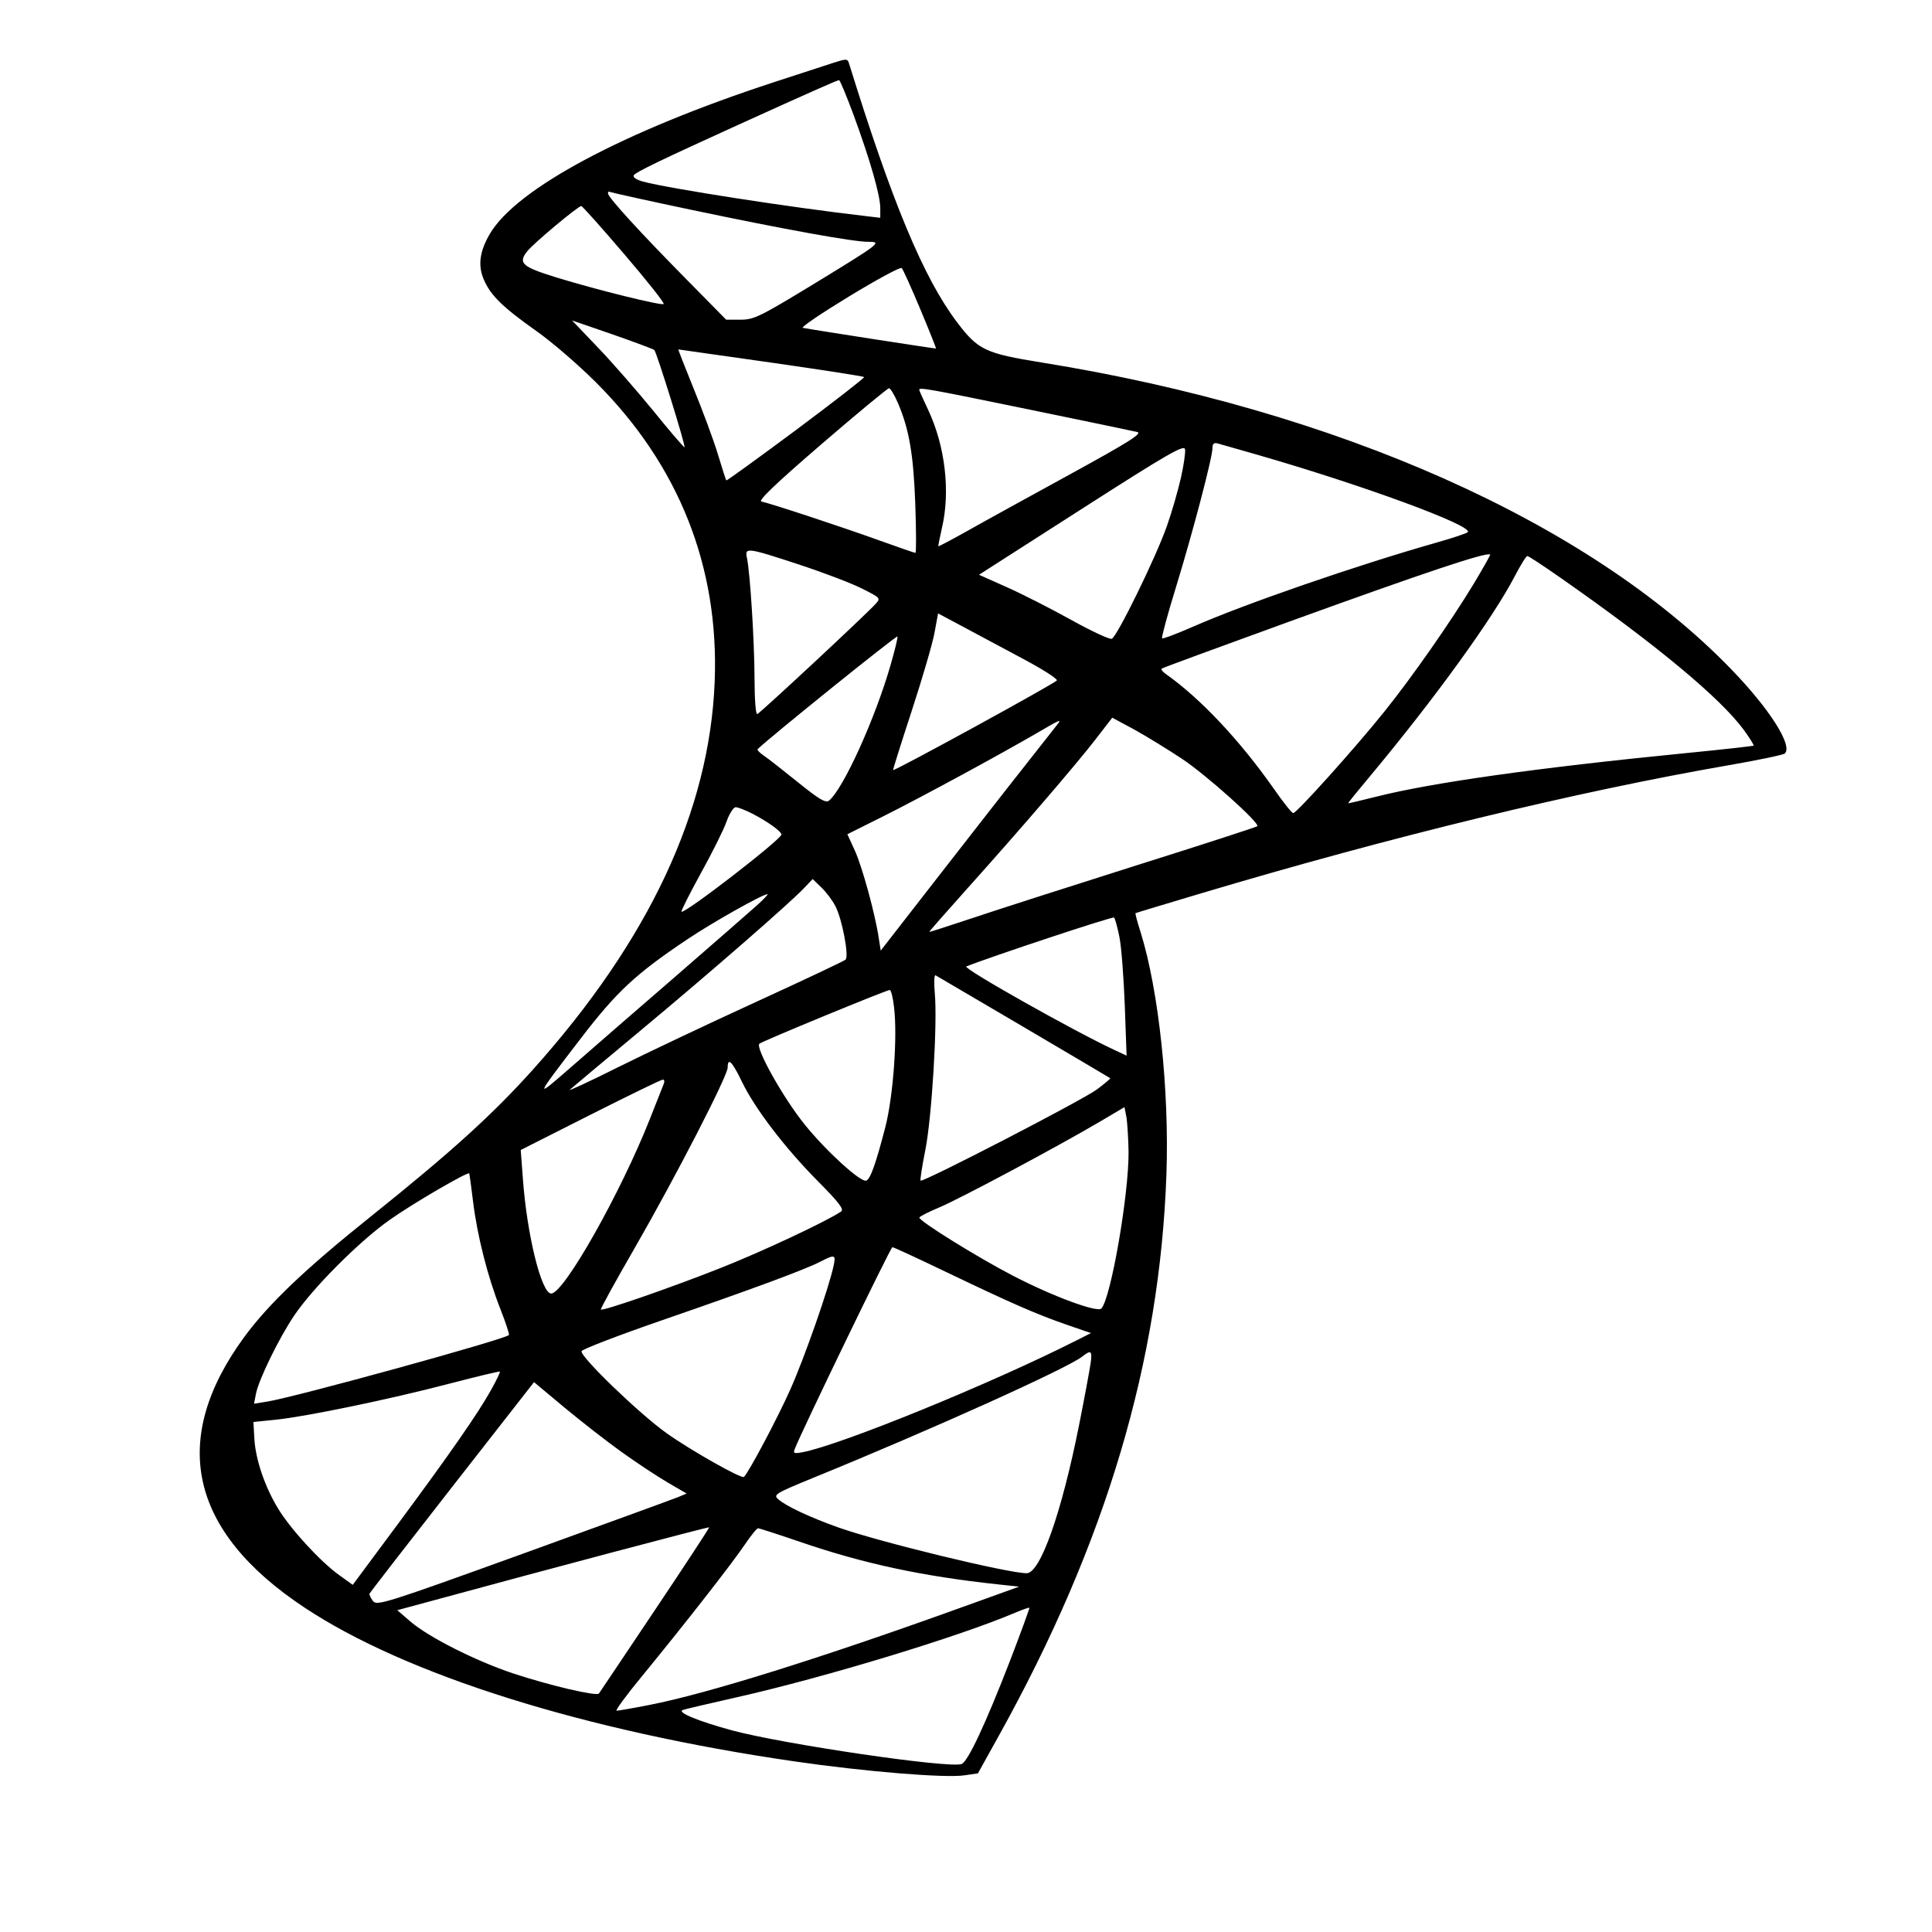
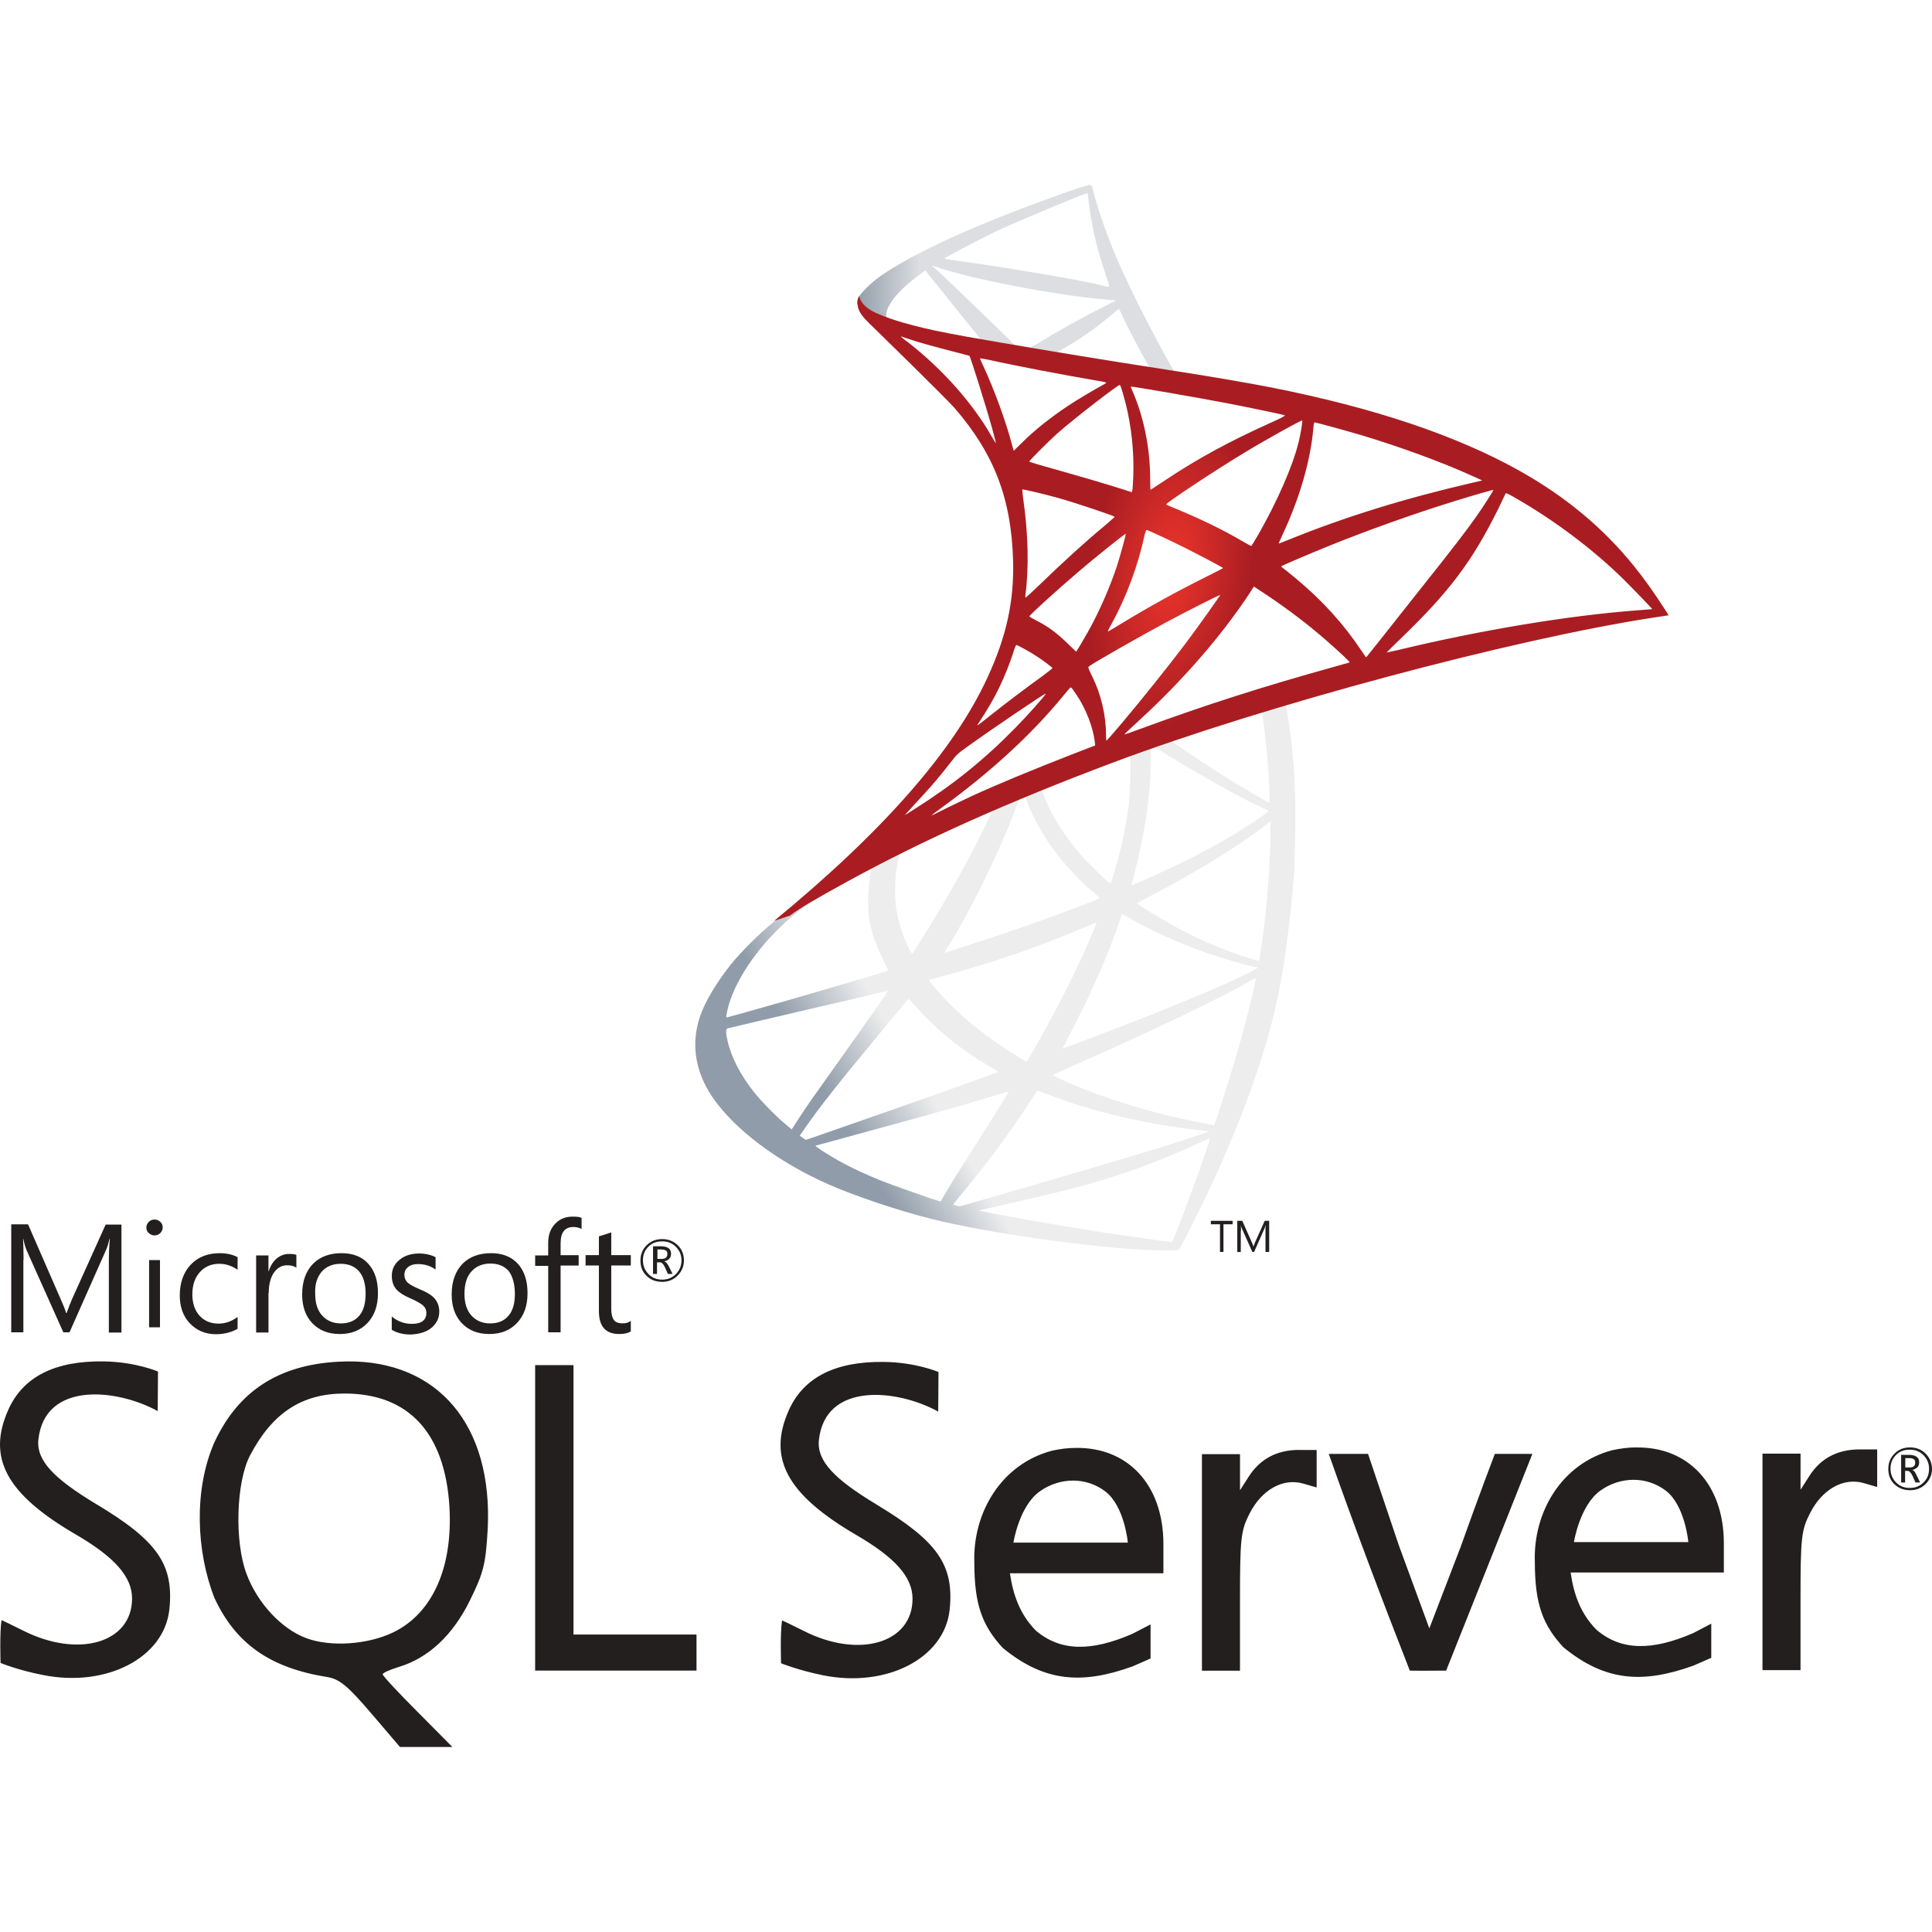
- <svg viewBox="0 0 128 128">
-   <path d="M55.25 4.15c-.33.11-2.1.68-3.96 1.29-10 3.27-17.08 7.06-18.84 10.06-.67 1.15-.8 2.08-.4 3.01.44 1.05 1.25 1.84 3.47 3.41 1.04.73 2.81 2.26 3.96 3.41 5.5 5.49 8.17 12.22 7.87 19.83-.34 8.56-4.35 17.12-12.03 25.69-2.68 2.99-5.43 5.48-10.71 9.71-4.4 3.52-6.79 5.8-8.42 8.01-4.99 6.8-3.66 12.86 3.96 17.92 6.72 4.47 18.56 8.19 32.51 10.21 4.68.68 9.97 1.11 11.24.92l.89-.13 1.4-2.52c7.08-12.75 10.66-24.77 11.09-37.21.19-5.55-.51-12.12-1.7-15.96-.22-.69-.38-1.28-.35-1.3.02-.02 2-.61 4.4-1.33 12.61-3.76 24.81-6.72 34.89-8.47 1.96-.34 3.64-.69 3.73-.78.54-.53-1.03-2.98-3.58-5.61-9.43-9.73-26.09-17.14-45.64-20.29-3.77-.61-4.23-.83-5.63-2.68-2.22-2.94-4.31-7.97-7.16-17.17-.09-.28-.18-.28-.99-.02zm1.3 3.46c1.1 2.99 1.77 5.34 1.77 6.17v.65l-.93-.11c-5.04-.58-13.08-1.83-14.79-2.29-.44-.12-.69-.29-.61-.42.13-.21 1.84-1.03 6.92-3.34 4.74-2.15 6.54-2.95 6.68-2.96.06 0 .49 1.03.96 2.3zm-10.66 6.31c6.15 1.29 10.63 2.1 11.62 2.1.96 0 .85.08-3.67 2.84-3.49 2.12-3.89 2.32-4.77 2.32h-.96l-2.58-2.62c-3.13-3.17-5.25-5.49-5.25-5.75 0-.11.06-.14.15-.09.08.04 2.55.59 5.46 1.2zm-4.54 2.91c1.51 1.76 2.68 3.24 2.62 3.31-.13.13-4.44-.94-7.08-1.75-2.3-.71-2.58-.95-1.97-1.73.4-.52 3.37-3 3.59-3.01.06-.01 1.33 1.41 2.84 3.18zm19.62 3.65c.6 1.43 1.06 2.59 1.04 2.61-.03.02-8.11-1.23-8.82-1.37-.15-.03 1.22-.96 3.06-2.08s3.41-1.97 3.49-1.88c.08.07.63 1.29 1.23 2.72zm-17.62 2.71c.16.16 2.09 6.36 2 6.44-.03.03-.95-1.03-2.04-2.38-1.1-1.35-2.75-3.24-3.7-4.23l-1.71-1.79 2.67.92c1.46.51 2.72.98 2.78 1.04zm7.72.83c3.35.48 6.13.91 6.18.96.04.05-1.98 1.62-4.5 3.5-2.52 1.87-4.6 3.38-4.63 3.35-.03-.03-.28-.81-.56-1.74-.28-.93-1-2.86-1.59-4.31-.59-1.45-1.05-2.63-1.03-2.63.02 0 2.78.4 6.13.87zm8.42 2.68c.74 1.73 1.03 3.39 1.15 6.7.06 1.78.07 3.23.01 3.23-.06 0-1.12-.37-2.35-.81-2.46-.89-7.28-2.48-7.85-2.59-.25-.05.91-1.16 3.96-3.79 2.38-2.05 4.4-3.72 4.49-3.72.1.01.36.45.59.98zm8.64.42c3.71.76 6.95 1.44 7.21 1.5.37.09-.52.65-4.44 2.8-2.7 1.48-5.76 3.16-6.8 3.75-1.05.59-1.91 1.04-1.93 1.02-.02-.02.09-.57.24-1.23.56-2.4.21-5.4-.91-7.79-.33-.69-.6-1.3-.6-1.35 0-.17.67-.05 7.23 1.3zm10.11 4.53c-.19.84-.6 2.27-.93 3.2-.71 2.04-3.3 7.33-3.65 7.47-.14.06-1.36-.51-2.69-1.25-1.33-.74-3.26-1.72-4.27-2.17l-1.84-.82 6.79-4.35c5.63-3.61 6.8-4.29 6.86-3.97.04.2-.08 1.05-.27 1.89zm4.96-1.55c7.04 2.02 14.47 4.75 14.04 5.16-.09.08-1.01.39-2.04.68-5.31 1.51-12.7 4.06-16.16 5.58-1.07.47-2 .82-2.05.77-.05-.05.37-1.61.94-3.45 1.11-3.63 2.4-8.53 2.4-9.16 0-.28.1-.37.35-.3.18.05 1.31.37 2.52.72zm-30.27 7.3c1.61.53 3.48 1.24 4.17 1.59 1.25.63 1.26.64.9 1.03-.64.71-7.63 7.22-7.83 7.29-.1.04-.18-.95-.18-2.38-.01-2.48-.29-6.95-.5-7.95-.16-.73-.03-.72 3.44.42zm44.7 1.29c-1.54 2.54-4.07 6.16-5.9 8.44-1.87 2.34-5.82 6.74-6.05 6.74-.09 0-.66-.71-1.27-1.59-2.25-3.21-4.86-5.99-7.15-7.61-.22-.15-.35-.32-.3-.37.05-.05 3.81-1.43 8.33-3.07 9.16-3.32 13.19-4.67 13.44-4.49.02.03-.47.9-1.1 1.95zm5.73-.43c6.32 4.41 10.62 7.98 12.18 10.11.39.54.68 1 .64 1.03-.04.03-2.07.26-4.53.5-9.81.97-16.8 1.95-20.5 2.89-.99.25-1.82.44-1.83.43-.02-.02.63-.82 1.46-1.81 4.28-5.13 8.14-10.47 9.58-13.24.38-.73.75-1.33.83-1.33.07-.01 1.04.63 2.17 1.42zm-35.43 5.47c1.21.65 2.14 1.25 2.09 1.35-.09.18-10.76 6.02-10.85 5.94-.02-.02.53-1.77 1.23-3.91s1.38-4.46 1.51-5.17l.24-1.3 1.8.96c1 .53 2.77 1.48 3.98 2.13zm-8.93.34c-1.03 3.57-3.12 8.17-4.07 8.97-.22.18-.65-.07-2.06-1.21-.99-.8-2-1.59-2.27-1.77-.26-.18-.45-.37-.41-.42.73-.73 9.23-7.58 9.27-7.47.03.07-.18.93-.46 1.9zm19.32 6.21c1.61 1.07 5.17 4.26 4.98 4.46-.05.05-3.67 1.23-8.03 2.6-4.36 1.38-9.22 2.94-10.8 3.47-1.59.53-2.89.95-2.9.93-.02-.02 1.09-1.28 2.46-2.81 3.57-3.98 7.24-8.25 8.54-9.93l1.12-1.45 1.47.79c.79.44 2.23 1.32 3.16 1.94zm-8.26-2.29c-.1.13-1.06 1.35-2.14 2.72-1.08 1.36-3.66 4.68-5.76 7.37l-3.81 4.9-.13-.83c-.24-1.61-1.1-4.74-1.59-5.81l-.49-1.07 2.42-1.21c2.5-1.25 7.71-4.08 10.15-5.5 1.54-.9 1.64-.94 1.35-.57zm-20.21 5.92c.99.51 1.92 1.17 1.92 1.38 0 .32-6.45 5.3-6.62 5.11-.04-.04.54-1.19 1.29-2.56.76-1.37 1.52-2.9 1.7-3.42.18-.52.46-.94.6-.94.16 0 .66.2 1.11.43zm5.5 6.13c.45.87.91 3.32.67 3.54-.1.09-2.76 1.35-5.93 2.8-3.17 1.45-7.28 3.4-9.17 4.34-1.88.94-3.31 1.6-3.17 1.48.14-.13 2.21-1.86 4.61-3.86 4.64-3.86 9.93-8.47 10.9-9.49l.58-.61.57.55c.32.3.74.86.94 1.25zm-5.21-.05c-.46.41-2.94 2.58-5.5 4.8C42.08 67 39 69.68 37.8 70.73c-2.42 2.11-2.42 2.11.67-1.92 2.39-3.12 3.64-4.28 7.07-6.58 1.67-1.12 4.99-2.99 5.31-2.99.07-.01-.25.34-.71.75zm24.03 2.12c.13.65.28 2.69.35 4.51l.12 3.32-.77-.36c-2.66-1.23-10.13-5.44-9.85-5.55 1.63-.65 9.7-3.33 9.79-3.24.07.07.23.66.36 1.32zm-6.34 5.94c3.11 1.83 5.68 3.35 5.72 3.38.04.03-.37.37-.88.75-.99.73-11.54 6.18-11.68 6.04-.04-.04.1-.95.31-2 .43-2.12.82-8.44.63-10.45-.06-.71-.04-1.21.06-1.15.11.06 2.73 1.6 5.84 3.43zm-8.6-1.34c.24 1.97-.05 5.93-.58 7.99-.63 2.42-.99 3.43-1.26 3.52-.37.13-2.67-1.97-4.08-3.72-1.42-1.76-3.28-5.08-3-5.35.17-.16 8.39-3.55 8.64-3.56.08-.01.21.5.28 1.12zm-10.08 4.95c.87 1.8 2.86 4.4 5.04 6.6 1.4 1.41 1.75 1.87 1.53 2.01-.98.66-5.35 2.71-8.11 3.79-3.35 1.32-7.7 2.82-7.8 2.7-.04-.04.96-1.86 2.22-4.04 2.73-4.74 6.18-11.44 6.18-11.99 0-.7.29-.42.94.93zm-5.16.11c-.05.14-.47 1.18-.92 2.33-1.94 4.92-5.71 11.6-6.55 11.6-.65 0-1.61-3.89-1.88-7.63l-.14-1.88 4.61-2.33c2.54-1.28 4.69-2.33 4.8-2.33.09-.01.13.1.08.24zm30.78 4.55c.02 2.83-1.17 9.68-1.8 10.37-.26.29-3.19-.79-5.82-2.15-2.36-1.22-6.24-3.63-6.24-3.87 0-.07.59-.37 1.33-.68 1.4-.59 7.91-4.07 10.67-5.7l1.59-.94.14.72c.05.39.12 1.42.13 2.25zm-43.43 3.27c.27 2.24.96 4.98 1.82 7.16.35.89.6 1.66.56 1.7-.34.31-14.19 4.12-16.02 4.41l-.87.14.13-.67c.19-.95 1.53-3.69 2.53-5.17 1.24-1.84 4.31-4.92 6.34-6.35 1.51-1.07 5.15-3.19 5.26-3.07.01.01.13.84.25 1.85zm31.42 4.72c4.28 2.05 5.9 2.76 7.95 3.47l1.57.54-.99.5c-5.61 2.84-15.53 6.89-18.1 7.39-.57.11-.65.08-.54-.2.44-1.15 6.36-13.38 6.47-13.38.07-.01 1.72.76 3.64 1.68zm-7.53-.46c-.3 1.44-1.93 6.11-2.88 8.23-.82 1.84-2.72 5.43-3.06 5.77-.15.15-3.53-1.76-5.13-2.9-1.8-1.28-5.74-5.08-5.63-5.43.04-.13 2.44-1.05 5.33-2.05 6.09-2.1 9.5-3.37 10.49-3.88.96-.5 1.04-.47.88.26zm17.03 6.45c-.06.42-.4 2.26-.77 4.12-1.16 5.83-2.57 9.81-3.47 9.81-1.24 0-9.73-2.06-12.47-3.03-1.86-.66-3.47-1.41-4-1.88-.33-.29-.16-.39 2.28-1.39 7.85-3.2 16.9-7.28 17.88-8.06.57-.45.66-.39.55.43zm-39.72 1.78c-.89 1.59-2.72 4.22-6.2 8.92l-2.97 4-.89-.64c-1.25-.89-3.23-3.05-4.06-4.42-.89-1.47-1.5-3.28-1.57-4.66l-.06-1.07 1.47-.15c1.99-.2 7.55-1.35 11.52-2.39 1.8-.47 3.3-.83 3.34-.8.03.04-.23.58-.58 1.21zm8.63 4.11c.99.71 2.35 1.61 3.05 2.02l1.27.74-.57.24c-.32.13-4.93 1.81-10.26 3.74-9.1 3.29-9.7 3.48-9.95 3.14-.15-.2-.25-.41-.23-.48.02-.07 2.48-3.24 5.47-7.07l5.43-6.95 2 1.67c1.12.93 2.8 2.24 3.79 2.95zm2.24 10.45c-1.99 2.97-3.67 5.48-3.73 5.56-.15.2-3.33-.55-5.71-1.34-2.5-.84-5.58-2.4-6.78-3.43l-.87-.75 1.96-.53c8.03-2.19 18.65-5 18.7-4.96.04.01-1.58 2.48-3.57 5.45zm9.56-4.5c4.25 1.46 8.13 2.29 13.16 2.83l1.39.15-3.75 1.35c-9.36 3.38-16.94 5.75-20.76 6.49-1.07.21-2.05.38-2.16.38-.11 0 .66-1.05 1.71-2.32 2.86-3.49 5.96-7.46 6.78-8.68.4-.59.8-1.09.89-1.09.09.01 1.31.4 2.74.89zm13.95 7.88c-1.61 4.16-2.79 6.69-3.21 6.85-.8.31-11.85-1.32-15.22-2.23-2.24-.61-3.67-1.2-3.25-1.35.16-.06 1.76-.43 3.57-.84 5.85-1.32 14.77-4.03 18.46-5.61.48-.2.9-.35.93-.32.02.03-.55 1.6-1.28 3.5z" />
+ <svg xmlns="http://www.w3.org/2000/svg" width="800px" height="800px" viewBox="0 -141.54 1478.201 1478.201">
+   <g transform="matrix(.569 0 0 .569 199.451 -82.735)">
+     <linearGradient id="a" gradientUnits="userSpaceOnUse" x1="-2901.952" y1="923.573" x2="-2061.249" y2="1420.331" gradientTransform="matrix(.1234 0 0 -.1234 1158.33 1550.273)">
+       <stop offset="0" stop-color="#909ca9" />
+       <stop offset="1" stop-color="#ededee" />
+     </linearGradient>
+     <path fill="url(#a)" d="M1410.773 814.195l-286.9 93.683-249.599 110.161-69.829 18.435c-17.784 16.916-36.431 34.049-56.599 51.397-22.119 19.082-42.72 36.433-58.553 49.008-17.564 13.88-43.587 39.902-56.814 56.38-19.735 24.721-35.348 50.96-42.071 71.13-11.928 36.433-6.07 73.297 16.916 107.346 29.492 43.369 88.261 87.606 156.785 117.749 34.916 15.4 93.683 35.132 137.92 46.19 73.512 18.651 215.771 38.819 294.054 41.857 15.828.65 37.082.65 37.947 0 1.737-1.088 13.881-24.289 27.979-53.129 48.142-98.238 82.838-190.402 101.703-269.119 11.276-47.706 20.166-111.246 26.019-186.492 1.521-21.036 2.169-91.514.868-115.37-1.953-39.033-5.423-70.692-10.84-101.703-.868-4.555-1.088-8.676-.652-8.892.865-.65 3.467-1.517 38.815-11.712l-7.153-16.912v-.005h.004zm-65.49 38.386c2.602 0 9.539 66.573 11.273 108.646.436 8.89.216 14.745-.216 14.745-1.733 0-36.649-20.599-61.583-36.212-21.687-13.663-62.888-40.988-69.393-46.192-2.173-1.517-1.957-1.733 15.828-7.807 30.14-10.194 101.706-33.18 104.091-33.18zm-146.161 48.143c1.953 0 6.937 2.816 18.865 10.191 44.671 27.974 105.393 61.805 131.415 73.083 8.022 3.469 8.887 2.166-9.542 14.746-39.468 26.889-88.697 53.344-148.983 80.018-10.624 4.771-19.514 8.456-19.73 8.456-.432 0 .865-5.418 2.598-11.925 14.53-54.001 22.772-108.647 23.208-152.452.216-21.687.216-21.687 2.169-22.334-.436.217-.22.217 0 .217zm-30.142 11.492c1.297 1.299.432 49.877-1.304 63.104-3.903 31.662-9.975 61.153-19.947 94.335-2.386 8.018-4.558 14.745-4.987 15.177-.872 1.083-30.581-27.975-40.339-39.251-16.916-19.518-30.141-39.035-39.9-58.117-4.988-9.759-12.793-28.84-12.144-29.492 3.469-2.385 117.753-46.622 118.621-45.756zm-141.826 55.731c.216 0 .432 0 .652.216.432.434 1.953 3.905 3.254 7.807 6.937 18.867 22.548 46.624 35.997 64.407 14.746 19.518 34.048 40.334 50.091 53.996 5.207 4.337 9.975 8.456 10.624 9.108 1.304 1.302 1.737 1.083-33.612 14.53-40.981 15.613-85.656 31.226-136.835 47.706a6825.474 6825.474 0 0 0-36.643 11.928c-1.955.652-1.303-.434 4.335-9.323 25.371-39.686 63.97-117.536 85.657-172.618 3.687-9.542 7.373-19.082 8.025-21.251.868-3.038 1.95-4.121 4.768-5.64 1.518-.43 3.038-.866 3.687-.866zm-43.367 17.999c.649.436-10.411 23.637-21.254 44.889-21.036 40.985-44.022 81.323-74.815 130.331-5.204 8.456-10.19 16.265-10.842 17.132-1.083 1.519-1.519 1.083-4.988-5.638-7.373-14.53-13.447-33.181-16.699-50.313-3.254-16.916-2.602-46.406 1.086-64.621 2.816-13.444 2.602-13.227 9.107-16.481 27.757-14.095 117.537-56.166 118.405-55.299zm374.073 15.182v9.107c0 48.359-5.204 114.716-12.797 163.077-1.301 8.456-2.389 15.393-2.602 15.613 0 0-6.288-1.733-13.661-3.905-32.527-10.193-67.875-25.156-99.754-42.718-21.038-11.494-51.612-30.363-50.743-31.231.213-.215 9.323-4.986 19.947-10.625 42.509-22.118 83.274-45.972 118.622-69.609 13.229-8.892 33.176-23.202 37.518-27.107l3.47-2.602zm-537.802 64.185c.867 0 .65 1.735-.651 9.542-.868 5.64-1.951 16.049-2.382 23.202-1.739 31.662 3.469 55.084 19.082 87.177 4.337 8.892 7.809 16.265 7.589 16.48-1.519 1.303-145.074 43.375-190.183 55.734-13.444 3.685-25.152 6.939-26.024 7.153-1.515.436-1.733.22-1.083-3.47 4.987-31.875 29.276-73.512 63.104-108.644 22.554-23.419 40.554-37.08 71.347-54.648 22.119-12.575 56.165-31.439 58.767-32.309.002-.217.218-.217.434-.217zm338.295 60.503c.216-.216 5.42 2.605 11.708 6.29 46.408 26.891 111.03 51.83 166.108 64.623l4.991 1.086-6.941 3.899c-28.84 16.049-123.606 55.515-220.538 91.732-14.098 5.202-27.975 10.409-30.581 11.492-2.602 1.083-4.988 1.735-4.988 1.519 0-.22 3.906-7.809 8.89-17.132 27.107-50.744 54.433-112.547 68.311-155.485 1.739-4.12 2.82-7.805 3.04-8.024zm-34.48 11.278c.22.221-1.517 4.771-3.687 9.975-18.865 45.756-43.59 95.636-75.249 151.583-8.022 14.314-14.746 25.808-14.966 25.808-.213 0-6.721-3.906-14.527-8.676-45.976-28.192-86.743-62.888-113.414-96.501l-3.905-4.771 19.732-5.422c70.696-19.298 130.762-40.116 190.4-65.704 8.459-3.471 15.4-6.292 15.616-6.292zm214.253 74.815s.217.217 0 0c.216 4.988-10.844 49.661-19.953 81.969-7.589 27.107-14.098 48.361-26.022 85.874-5.204 16.485-9.755 30.143-9.975 30.143-.216 0-1.517-.216-2.818-.647-64.405-11.714-122.089-27.977-176.303-49.661-15.182-6.074-36.866-15.833-38.167-16.916-.432-.438 12.58-6.506 29.06-13.663 98.669-43.154 201.024-92.164 236.153-113.196 4.119-2.603 7.373-3.903 8.025-3.903zm-494.646 16.916c.434.432-27.107 40.118-65.709 94.114-13.444 18.867-29.057 40.985-34.911 49.225-5.856 8.241-14.746 21.253-19.734 29.06l-9.112 14.096-9.759-8.24c-11.494-9.544-31.442-29.927-40.333-41.204-18.651-23.201-31.226-47.706-36.214-70.04-2.386-10.411-2.386-15.618-.22-16.265 3.252-.867 61.153-14.53 115.37-27.11 30.143-6.937 65.054-15.177 77.632-18.213 12.579-3.041 22.774-5.423 22.99-5.423zm27.756 10.626l6.937 7.806c31.231 34.914 63.108 60.724 101.708 83.272 6.941 3.906 12.144 7.373 11.708 7.594-1.514 1.083-134.016 48.136-195.385 69.389-34.478 12.143-62.888 21.901-63.102 21.901-.216 0-2.169-1.299-4.341-2.818l-3.901-2.82 6.288-9.106c20.383-29.493 45.976-61.803 101.707-129.028l38.381-46.19zm173.053 123.822c.213-.215 9.755 3.252 21.464 7.594 28.195 10.624 50.527 17.345 80.456 24.936 36.866 9.326 90.211 18.434 121.657 21.035 4.771.432 7.373.868 6.505 1.519-1.521.868-33.395 11.494-56.816 18.867-37.302 11.708-151.149 45.32-243.962 71.995-17.132 4.987-31.879 9.108-32.746 9.323-2.166.436-9.325-1.519-9.325-2.386 0-.431 5.204-7.153 11.494-14.527 31.225-37.3 62.238-78.935 88.044-118.403 7.154-10.846 13.229-19.736 13.229-19.953zm-38.17 1.087c.216.216-15.179 24.936-42.066 67.439-11.496 17.999-24.291 38.383-28.846 45.54-4.337 6.939-10.842 17.784-14.527 23.854l-6.29 11.061-3.252-.868c-7.809-2.169-62.672-21.471-77.202-27.325-18-7.157-36.649-15.829-50.529-23.202-17.346-9.326-39.03-23.206-37.297-23.637.433-.216 30.143-8.243 65.922-17.999 94.984-25.809 147.678-40.77 182.161-51.612 6.29-1.952 11.71-3.471 11.926-3.251zm269.985 63.318h.216c.868 2.171-34.26 99.755-47.06 130.547-2.815 6.939-3.896 8.677-5.417 8.456-3.687-.213-54.646-7.37-85.66-11.925-53.994-8.24-144.641-24.073-167.409-29.275l-5.204-1.083 32.307-7.378c69.396-15.613 102.791-24.069 136.619-34.478 42.722-13.011 85.011-29.276 127.729-49.225 6.722-3.037 12.361-5.422 13.879-5.639z" />
+     <linearGradient id="b" gradientUnits="userSpaceOnUse" x1="-2882.7" y1="10288.81" x2="-2206.249" y2="10288.81" gradientTransform="matrix(.1234 0 0 -.1234 1158.33 1550.273)">
+       <stop offset="0" stop-color="#939fab" />
+       <stop offset="1" stop-color="#dcdee1" />
+     </linearGradient>
+     <path fill="url(#b)" d="M1114.983 145.414c-4.771-.647-81.757 27.11-131.415 47.275-67.01 27.327-119.052 53.351-151.148 75.899-11.925 8.461-26.891 23.422-29.273 29.276-.867 2.169-1.303 4.771-1.303 7.373l29.06 27.541 69.175 22.119 164.594 29.493 188.228 32.312 1.953-16.264c-.649 0-1.085-.216-1.73-.216l-24.728-3.905-4.984-8.89c-25.59-45.107-53.781-101.056-70.261-138.789-12.793-29.276-24.938-63.102-31.662-87.391-3.687-14.746-4.119-15.613-6.501-15.829v-.005h-.005zm-3.474 11.063h.223c.213.214 1.081 6.29 1.95 13.442 3.683 30.364 10.411 59.635 21.035 91.297 8.022 23.855 8.022 22.555-1.301 19.734-22.119-6.07-121.221-23.202-193-33.177-11.494-1.519-21.253-3.036-21.253-3.252-.867-.867 51.827-28.41 75.031-39.25 29.709-13.665 111.246-47.711 117.315-48.794zm-209.047 97.15l8.461 2.816c45.97 15.616 161.551 37.736 225.31 42.94 7.154.651 13.229 1.303 13.442 1.303.216.216-5.852 3.469-13.661 7.154-30.79 15.397-64.621 34.264-88.042 48.794-6.937 4.335-13.229 7.807-14.094 7.807-.868 0-5.42-.868-10.191-1.519l-8.674-1.303-21.683-21.253c-38.167-37.08-68.094-65.704-79.588-76.549l-11.28-10.19zm-8.671 6.721l30.576 38.168c16.696 21.035 33.611 41.635 37.301 46.187 3.683 4.557 6.721 8.245 6.505 8.461-.868.65-44.236-7.809-67.226-13.011-23.637-5.423-33.395-8.025-47.924-12.577l-11.928-3.905v-3.038c.216-14.53 18.651-36.214 49.877-58.331l2.819-1.954zm259.791 52.046c.869 0 1.95 1.951 4.552 7.806 7.373 16.263 30.364 60.07 35.997 68.526 1.74 2.822 4.771 3.038-25.802-1.95-73.512-11.93-97.152-15.829-97.152-16.263 0-.216 2.169-1.735 4.988-3.254 22.771-12.575 45.756-28.624 66.142-45.756 4.988-4.121 9.542-8.024 10.407-8.676.216-.433.652-.649.868-.433z" />
+     <radialGradient id="c" cx="-14217.448" cy="7277.705" r="898.12" gradientTransform="matrix(-.1185 -.0178 -.036 .237 -198.955 -1314.415)" gradientUnits="userSpaceOnUse">
+       <stop offset="0" stop-color="#ee352c" />
+       <stop offset="1" stop-color="#a91d22" />
+     </radialGradient>
+     <path fill="url(#c)" d="M804.66 294.828s-4.768 7.593-.215 18.87c2.822 6.937 11.061 15.393 20.384 24.069 0 0 96.5 94.114 108.211 107.561 53.344 61.585 76.549 122.305 78.718 206.012 1.301 53.78-8.894 101.054-34.264 155.919-45.106 98.453-140.307 207.098-287.117 327.67l21.472-7.157c13.878-10.411 32.745-21.467 76.982-45.756 102.137-55.952 217.071-107.346 358.028-160.258 202.971-76.335 536.715-165.681 726.676-194.736l19.737-3.038-3.038-4.771c-17.345-26.891-29.276-43.587-43.59-61.369-41.633-51.612-92.157-93.463-153.964-128.161-85.007-47.489-194.956-84.571-334.173-112.112-26.239-5.207-83.923-15.181-130.763-22.337-99.321-15.393-163.51-26.021-234.203-38.165-25.37-4.339-63.323-10.843-88.478-16.263-13.011-2.822-37.947-8.676-57.464-15.398-15.613-6.075-38.168-12.147-42.939-30.58zm55.952 54.216c.214-.214 3.683 1.083 8.24 2.602 8.24 2.816 18.865 6.07 31.446 9.542a1599.47 1599.47 0 0 0 28.624 7.589c13.011 3.251 23.852 6.288 24.068 6.288 1.521 1.519 23.424 71.558 30.797 98.449 2.815 10.195 4.988 18.867 4.771 18.867-.223.22-2.605-3.469-5.423-8.456-25.373-44.673-65.491-89.995-111.899-126.428-6.069-4.333-10.624-8.237-10.624-8.453zm106.692 29.492c1.085 0 5.856.651 11.708 1.951 36.866 8.24 103.008 20.818 145.293 27.975 7.157 1.083 12.797 2.387 12.797 2.818 0 .436-2.605 1.951-5.859 3.688-7.153 3.685-35.997 20.815-45.536 27.322-24.073 16.047-45.756 33.395-61.371 49.008-6.288 6.29-11.712 11.494-11.712 11.494s-1.297-3.685-2.386-8.242c-7.802-30.143-24.069-74.816-38.815-106.258-2.386-4.986-4.339-9.541-4.339-9.973 0 .433 0 .217.22.217zm187.795 35.781c1.301.432 3.47 7.806 7.806 24.069 8.025 31.446 11.712 66.576 10.411 99.321-.436 9.108-.868 17.564-1.304 18.651l-.649 2.166-11.276-3.685c-23.204-7.373-60.935-18.435-93.245-27.541-18.436-4.988-33.395-9.542-33.395-9.975 0-1.303 26.891-28.192 38.383-38.383 21.898-19.303 81.316-65.275 83.269-64.623zm14.963 2.166c.652-.647 89.779 14.746 130.331 22.554 30.145 5.854 73.948 14.963 76.549 16.049 1.301.432-3.254 3.034-17.784 9.539-57.248 25.808-99.754 49.008-142.036 77.202-11.06 7.373-20.386 13.444-20.602 13.444-.216 0-.433-6.287-.433-13.878 0-41.201-8.241-82.838-23.424-117.968-1.517-3.47-2.818-6.722-2.601-6.942zm230.516 45.542c.652.65-2.169 18.217-4.771 28.624-7.806 32.312-28.84 80.24-54.643 125.343-4.558 8.024-8.677 14.53-9.114 14.746-.429.216-6.285-3.038-13.009-6.941-25.154-14.746-53.778-28.624-85.007-41.637-8.671-3.685-16.263-6.723-16.48-7.153-1.521-1.303 68.308-47.493 105.174-69.612 29.276-17.781 76.982-44.239 77.85-43.37zm16.48 2.601c1.953 0 41.421 10.844 62.019 16.916 50.963 15.181 109.512 36.648 147.679 53.996l15.828 7.159-11.056 2.6c-93.245 21.467-173.049 46.192-250.034 77.418-6.289 2.602-11.928 4.771-12.357 4.771-.436 0 1.733-4.987 4.552-11.061 23.204-49.225 38.167-100.62 41.85-144.427.221-4.121.867-7.372 1.519-7.372zm-392.938 90.213c.649-.652 30.793 6.506 47.057 11.056 24.721 6.942 77.198 24.505 77.198 25.808 0 .216-5.853 5.204-12.79 11.278-28.408 23.637-55.734 48.572-88.481 80.234-9.759 9.328-17.997 16.917-18.429 16.917-.436 0-.649-1.304-.436-3.038 4.987-36.433 3.906-83.272-3.034-130.763-.653-6.074-1.302-11.276-1.085-11.492zm633.433.652c.429.431-13.881 22.984-22.988 35.777-13.009 18.649-32.098 43.375-75.252 97.588-22.765 28.622-48.358 60.936-56.812 71.778-8.678 10.842-15.831 19.948-16.051 19.948-.216 0-3.031-3.901-6.069-8.671-24.289-36.433-53.349-68.311-87.829-96.935-6.505-5.423-13.658-11.278-16.044-13.013-2.386-1.734-4.339-3.469-4.339-3.685 0-.649 36.862-16.483 64.841-27.757 49.01-19.952 115.794-43.805 165.892-59.203 26.24-8.239 54.215-16.263 54.651-15.827zm16.696 4.334c.865-.215 6.072 2.387 12.361 6.07 52.697 30.143 104.305 68.962 145.077 108.864 11.492 11.278 39.9 40.77 39.464 40.986 0 0-9.975.867-21.683 1.733-91.296 6.942-208.178 26.239-320.511 53.345-7.589 1.733-14.31 3.252-14.746 3.252-.429 0 8.025-8.456 18.653-18.647 65.922-63.538 96.067-103.656 131.628-175.22 4.986-10.623 9.325-19.731 9.757-20.383-.216 0-.216 0 0 0zm-482.936 49.446c3.038.647 31.229 13.88 52.48 24.503 19.517 9.755 48.794 25.372 50.311 26.671.216.216-10.195 5.638-22.984 11.928-40.772 20.384-75.684 39.682-112.118 61.802-10.408 6.29-19.082 11.497-19.298 11.497-.868 0-.652-.872 5.204-11.497 19.518-35.561 35.129-78.065 44.023-119.486.864-3.252 1.733-5.418 2.382-5.418zm-28.192 5.202c.652.652-6.721 27.323-11.273 41.853-8.894 27.541-23.856 62.02-38.383 88.043-3.474 6.069-8.677 14.961-11.496 19.948l-5.42 8.674-12.144-11.707c-14.094-13.663-25.59-22.12-40.333-29.712-5.859-3.033-10.411-5.638-10.411-6.069 0-1.735 37.082-35.347 65.49-59.635 20.383-17.566 63.321-52.045 63.97-51.395zm172.404 70.913l10.627 6.937c24.282 15.833 52.906 36.866 74.813 55.298 12.357 10.19 36.21 31.662 40.985 36.866l2.598 2.822-17.561 4.986c-99.321 27.538-176.087 52.043-265.649 85.007-9.975 3.685-18.433 6.721-19.085 6.721-1.297 0-2.385 1.083 19.954-19.519 57.251-52.691 107.992-110.812 145.726-167.411l7.592-11.707zm-45.324 11.276c.432.432-29.276 42.284-47.06 65.922-21.251 28.192-58.985 75.465-85.007 106.256-10.84 12.797-20.163 23.422-20.599 23.64-.652.216-.868-3.036-.868-8.024 0-26.242-6.721-54.216-18.433-78.068-4.988-9.975-5.856-12.361-4.768-13.444 4.119-3.688 67.223-39.686 107.123-61.153 26.89-14.312 68.956-35.563 69.612-35.129zm-274.107 67.225c.652 0 5.64 2.6 11.279 5.638 13.878 7.589 26.239 16.046 37.298 25.156.432.432-5.204 4.988-12.577 10.406-20.602 14.746-51.828 38.385-70.041 52.915-19.088 15.18-19.734 15.613-17.568 12.361 14.314-21.903 21.467-34.264 29.06-50.093 6.721-14.094 13.442-30.793 18.213-45.323 1.734-6.289 3.904-11.06 4.336-11.06zm73.083 57.248c1.081-.214 2.386 1.735 8.238 10.411 12.361 18.429 21.903 43.154 24.292 63.104l.429 4.339-29.705 11.494c-53.133 20.599-102.139 40.985-135.322 56.162-9.322 4.339-25.587 12.144-36.211 17.352-10.627 5.418-19.301 9.539-19.301 9.323s6.721-5.204 14.961-11.278c64.844-47.055 121.007-98.669 163.076-150.279 4.555-5.423 8.677-10.411 9.107-10.627l.436-.001zm-33.612 8.242c.868.867-23.853 28.84-40.768 45.971-41.853 42.723-83.273 76.12-134.669 108.649-6.505 4.119-12.359 7.804-13.011 8.24-1.519.867.432-1.303 22.986-25.808 14.314-15.397 25.155-28.408 37.516-44.453 8.24-10.624 9.759-12.143 21.688-20.604 31.878-22.987 105.39-72.864 106.258-71.995z" />
+   </g>
+   <path fill="#231F1F" d="M265.747 900.102c-2.276 0-4.553.217-6.809.217-45.975 2.45-76.983 22.683-95.113 62.195-15.506 35.735-13.813 82.446.174 118.4 16.265 35.131 42.547 53.672 86.416 60.675 9.282 1.52 15.506 6.616 33.483 27.606l22.12 25.915h40.118l-26.676-26.892c-14.746-14.745-26.673-27.584-26.673-28.712 0-1.127 5.641-3.599 12.469-5.68 22.51-6.812 41.203-24.202 54.279-50.854 10.583-21.402 12.102-28.018 13.619-54.646 3.969-79.26-37.82-128.813-107.409-128.247l.002.023zm35.173 207.27c-19.517 9.453-47.857 11.34-66.356 4.553-19.127-7.025-37.646-26.889-45.975-49.377-9.259-24.591-7.937-69.956 2.646-90.386 17.023-32.528 39.534-47.49 72.43-47.49 48.792 0 76.549 29.884 80.171 86.048 2.863 46.885-12.838 82.058-42.895 96.632l-.021.02zm693.025-139.568c-16.828 0-29.709 6.811-38.385 20.231l-6.809 10.627v-27.628h-29.123v165.678h29.104v-52.956c0-48.424.604-54.084 7.371-67.335 9.326-18.172 25.371-27.234 40.879-22.897l10.408 3.036v-28.712h-13.445v-.044zm-171.098-1.519c-5.705 0-11.756.76-17.781 2.084-38.971 10.19-60.938 47.489-59.594 85.873 0 32.139 6.244 48.206 21.752 65.057 31.77 26.065 60.502 28.146 99.275 14.161 6.615-2.819 13.814-6.072 13.814-6.072v-26.065l-13.814 7.156c-31.379 13.661-55.016 13.661-73.949-2.43-12.076-12.296-17.391-27.042-19.84-43.868h117.426v-22.339c0-45.539-27.41-74.294-67.313-73.557h.024zm-47.492 72.647s4.338-28.407 20.428-39.554c7.744-5.466 16.633-8.11 25.328-8.11 8.719 0 17.414 2.818 24.592 8.306 14.748 11.341 17.219 39.143 17.219 39.143h-87.566v.215h-.001zm-702.111-29.881c-31.573-19.128-45.582-32.921-43.869-49.185 4.9-44.997 60.503-38.773 91.295-21.749l.219-30.272s-17.024-7.373-41.421-7.764c-37.429-.564-61.63 11.709-72.97 36.691-16.656 36.865-1.908 64.665 51.396 95.677 29.925 17.412 43.152 32.528 43.152 49.008 0 34.047-41.05 45.931-83.401 24.57-8.716-4.337-16.09-7.959-16.48-7.959-1.519 9.651-.736 32.745-.736 32.745s13.012 5.466 32.527 9.236c48.4 9.65 92.445-13.054 96.608-49.919 3.622-34.609-8.893-52.761-56.318-81.104l-.002.025zm1178.454-43.155c-5.682 0-11.711.78-18 2.103-38.924 10.192-60.85 47.492-59.354 85.876 0 32.095 6.225 48.011 21.729 64.838 31.771 26.089 60.504 28.191 99.473 14.184 6.592-2.818 13.77-6.026 13.77-6.026v-26.109l-13.791 7.197c-31.443 13.619-55.082 13.619-73.947-2.471-12.145-12.274-17.414-26.847-19.865-43.871h117.232v-22.336c0-45.321-27.412-74.099-67.313-73.339l.066-.046zm-47.492 72.646s4.381-28.365 20.449-39.729c7.721-5.485 16.611-8.132 25.307-8.132 8.674 0 17.414 2.819 24.594 8.327 14.746 11.342 17.219 39.338 17.219 39.338h-87.545l-.024.196zm-533.809-29.123c-31.573-19.083-45.54-32.92-43.848-49.185 4.9-45.02 60.504-38.773 91.296-21.749l.218-30.272s-17.024-7.374-41.421-7.722c-37.429-.563-61.63 11.711-72.991 36.692-16.633 36.864-1.692 64.666 51.437 95.677 29.884 17.393 43.111 32.312 43.111 48.792 0 34.047-41.029 46.126-83.381 24.569-8.674-4.337-16.046-7.916-16.48-7.916-1.519 9.649-.736 32.746-.736 32.746s12.858 5.27 32.31 9.237c48.445 9.672 92.51-13.012 96.653-49.877 3.6-34.437-8.891-52.587-56.167-80.952v-.04zm752.421-42.005c-16.828 0-29.859 6.829-38.383 20.254l-6.811 10.582v-27.583h-29.123V1136.3h29.102v-52.954c0-48.403.584-54.085 7.375-67.313 9.324-18.15 25.369-27.235 40.875-22.878l10.408 3.035v-28.775h-13.443zm-984.021 41.05V902.941h-29.361v233.728h123.478v-27.604h-94.116v-100.601zm679.015 32.896l-24.201 62.975-23.27-63.322-23.637-70.173h-30.055c19.475 55.212 40.658 111.376 62.02 165.829 9.26.216 18.541 0 27.799 0l32.682-82.058 33.287-83.75h-28.732s-12.688 33.266-25.914 70.521l.021-.022zM506.455 839.251c4.728 0 8.674-1.516 11.927-4.769 3.208-3.211 4.9-6.984 4.9-11.711 0-4.728-1.692-8.675-4.9-11.711-3.253-3.035-7.005-4.555-11.711-4.555-4.769 0-8.717 1.52-11.927 4.728-3.252 3.211-4.727 7.158-4.727 11.712 0 4.771 1.519 8.716 4.727 11.711 3.037 3.034 6.984 4.553 11.711 4.553v.042zm-10.408-26.889c2.818-2.818 6.245-4.121 10.625-4.121 4.121 0 7.548 1.303 10.411 4.121 2.819 2.819 4.337 6.245 4.337 10.409 0 4.163-1.518 7.764-4.337 10.582-2.862 2.817-6.29 4.163-10.411 4.163-4.185 0-7.59-1.301-10.408-4.163-2.819-2.818-4.337-6.419-4.337-10.582 0-4.164 1.301-7.589 4.12-10.409zm7.003 11.928h1.908c1.346 0 2.668 1.3 3.795 3.773l2.279 5.116h3.577l-2.818-5.683c-1.149-2.275-2.276-3.598-3.6-3.969 1.67-.39 2.992-.953 3.947-2.082.952-.974 1.3-2.298 1.3-3.795 0-1.734-.542-3.034-1.69-3.989-1.302-1.084-3.384-1.669-6.074-1.669h-6.026v21.187h3.035v-8.891l.367.002zm0-9.846h2.647c1.908 0 3.253.39 3.99.953.716.564.911 1.303.911 2.646 0 2.45-1.52 3.601-4.337 3.601h-3.252v-7.2h.041zm-485.018 7.958c0-7.373-.216-12.858-.39-16.09h.174c.758 3.814 1.691 6.657 2.45 8.543l28.19 62.975h4.728l28.19-63.538c.761-1.733 1.52-4.337 2.452-7.959h.216c-.563 6.29-.758 11.754-.758 16.112v55.581h9.648v-82.622h-12.1L54.919 852.87c-.955 2.276-2.278 5.683-3.969 10.193h-.392c-.563-2.234-1.886-5.639-3.772-9.803l-25.33-58.053H8.598v82.621h9.281v-55.385l.153-.041zm96.045.154h8.329v51.458h-8.329v-51.458zm4.164-18.868c1.736 0 3.21-.587 4.337-1.734 1.15-1.129 1.91-2.603 1.91-4.337 0-1.692-.565-3.211-1.887-4.337-1.171-1.15-2.668-1.737-4.381-1.737-1.69 0-3.208.587-4.338 1.737-1.146 1.126-1.907 2.645-1.907 4.337 0 1.887.586 3.208 1.907 4.337 1.304 1.147 2.647 1.734 4.338 1.734h.021zm63.54 71.455v-9.066c-4.555 3.405-9.456 5.098-14.53 5.098-6.07 0-10.995-2.081-14.595-6.07-3.577-3.947-5.485-9.436-5.485-16.266 0-7.156 1.908-12.84 5.854-17.177 3.795-4.163 8.719-6.245 14.748-6.245 4.922 0 9.647 1.52 14.009 4.557v-9.65c-3.968-2.082-8.5-3.037-13.619-3.037-9.456 0-16.827 3.037-22.335 8.894-5.466 5.854-8.285 13.813-8.285 23.42 0 8.543 2.45 15.722 7.548 21.209 5.312 5.637 12.102 8.5 20.428 8.5 6.438-.178 11.707-1.523 16.262-4.167zm23.831-27.433c0-6.788 1.518-12.273 4.337-16.049 2.647-3.403 5.855-5.116 9.65-5.116 3.21 0 5.486.585 7.155 1.908v-9.846c-1.3-.563-3.187-.758-5.637-.758-3.405 0-6.439 1.146-9.107 3.253-2.819 2.231-5.074 5.638-6.397 9.975h-.216v-12.08h-9.433v58.985h9.454V847.71h.194zm54.279 31.443c8.892 0 16.048-2.863 21.36-8.543 5.29-5.641 7.936-13.229 7.936-22.686 0-9.647-2.427-17.021-7.372-22.51-4.9-5.483-11.711-8.132-20.603-8.132s-16.048 2.647-21.36 7.764c-5.681 5.641-8.674 13.599-8.674 23.813 0 8.891 2.429 16.265 7.548 21.751 5.29 5.68 12.295 8.521 21.165 8.521v.022zm-13.445-48.055c3.6-3.795 8.329-5.683 14.182-5.683 6.074 0 10.627 1.888 14.01 5.683 3.404 3.969 5.097 9.63 5.097 17.197 0 7.198-1.519 12.859-4.729 16.654-3.208 3.969-7.936 6.071-14.183 6.071-6.071 0-10.777-2.104-14.377-6.071-3.577-3.99-5.291-9.456-5.291-16.654-.368-7.156 1.519-13.01 5.291-17.197zm84.141 42.916c3.599-3.208 5.509-7.155 5.509-12.102 0-4.337-1.52-7.936-4.338-10.777-2.3-2.275-5.854-4.337-10.994-6.419-4.556-1.906-7.374-3.6-8.893-4.923-1.517-1.517-2.45-3.402-2.45-6.071 0-2.45.955-4.337 2.821-5.855 1.908-1.516 4.337-2.253 7.59-2.253 5.096 0 9.454 1.343 13.443 4.185v-9.456c-3.816-1.906-7.958-2.817-12.686-2.817-6.071 0-11.189 1.671-14.964 4.899-3.969 3.212-5.854 7.375-5.854 12.274 0 4.337 1.3 7.938 3.771 10.582 2.082 2.256 5.641 4.556 10.583 6.614 4.729 2.083 7.938 3.968 9.65 5.485 1.691 1.52 2.45 3.405 2.45 5.641 0 5.506-3.772 8.349-11.146 8.349-5.682 0-10.776-1.866-15.333-5.638v10.189c4.121 2.475 9.066 3.601 14.53 3.601 7.005-.368 12.49-2.081 16.264-5.486l.047-.022zm45.019-56.73c-8.893 0-16.048 2.647-21.361 7.764-5.638 5.641-8.674 13.599-8.674 23.813 0 8.891 2.452 16.265 7.547 21.751 5.313 5.68 12.295 8.521 21.187 8.521 9.107 0 16.048-2.861 21.36-8.545 5.313-5.637 7.958-13.227 7.958-22.683 0-9.65-2.472-17.022-7.374-22.509-5.115-5.487-11.927-8.133-20.601-8.133l-.042.021zm18.345 31.012c0 7.198-1.518 12.859-4.727 16.654-3.21 3.969-7.938 6.071-14.184 6.071-6.074 0-10.778-2.104-14.379-6.071-3.577-3.99-5.29-9.456-5.29-16.654 0-7.59 1.888-13.444 5.683-17.393 3.576-3.773 8.306-5.682 14.182-5.682 5.854 0 10.561 1.907 13.964 5.682 3.037 4.163 4.729 9.824 4.729 17.393h.022zm25.547 29.513h9.433v-51.068h13.813v-7.938H428.93v-9.108c0-8.282 3.208-12.446 9.845-12.446 2.234 0 4.511.563 6.203 1.518v-8.521c-1.692-.759-3.969-.932-6.812-.932-5.095 0-9.258 1.519-12.664 4.727-3.969 3.773-6.071 8.674-6.071 15.312v9.672h-9.978v7.936h9.978v50.876l.067-.028zm38.75-16.091c0 11.538 5.098 17.414 15.506 17.414 3.774 0 6.614-.606 8.891-1.951v-8.11c-1.734 1.302-3.795 1.91-6.071 1.91-3.208 0-5.464-.762-6.788-2.475-1.345-1.689-2.103-4.554-2.103-8.501v-33.286h14.961v-7.938h-14.961v-17.39c-3.253 1.127-6.44 2.082-9.456 3.034v14.355h-10.192v7.938h10.192v34.979l.021.021zm1014.88 108.73c-3.209-3.034-7.004-4.553-11.709-4.553-4.77 0-8.719 1.519-11.928 4.771-3.209 3.188-4.729 7.155-4.729 11.711 0 4.728 1.52 8.675 4.705 11.709 3.211 3.036 7.156 4.556 11.928 4.556 4.705 0 8.674-1.52 11.928-4.729 3.188-3.253 4.879-7.004 4.879-11.709-.174-4.771-1.887-8.719-5.096-11.754l.022-.002zm-1.517 22.338c-2.82 2.818-6.246 4.119-10.41 4.119-4.119 0-7.545-1.301-10.408-4.119-2.818-2.863-4.338-6.441-4.338-10.627 0-4.121 1.301-7.545 4.164-10.408 2.818-2.817 6.225-4.121 10.582-4.121 4.121 0 7.549 1.304 10.41 4.121 2.818 2.863 4.336 6.287 4.336 10.408 0 4.382-1.301 7.764-4.336 10.627zm-8.502-9.651c1.691-.39 3.037-1.149 3.969-2.081.955-.977 1.303-2.301 1.303-3.815 0-1.692-.543-3.037-1.691-3.969-1.301-1.085-3.404-1.671-6.07-1.671h-6.029v21.164h3.037v-8.891h1.885c1.303 0 2.604 1.3 3.773 3.773l2.254 5.096h3.602l-2.818-5.683c-.977-2.472-2.105-3.601-3.252-3.97l.037.047zm-2.082-1.907h-3.252v-7.155h2.668c1.887 0 3.209.345 3.969.932.758.563.932 1.301.932 2.646 0 2.45-1.518 3.579-4.336 3.579l.019-.002zM933.443 816.353h2.646v-21.187h7.002v-2.646h-16.652v2.646h7.006v21.187h-.002zm16.047-15.917c0-2.062 0-3.753-.152-4.705.174 1.126.564 1.887.738 2.45l8.133 18.172h1.301l8.152-18.347c.219-.563.393-1.301.76-2.275-.174 1.887-.174 3.401-.174 4.553v16.048h2.82V792.52h-3.406l-7.371 16.438c-.174.587-.762 1.734-1.129 3.037h-.217c-.152-.761-.541-1.519-1.084-2.818l-7.373-16.655h-3.816v23.854h2.666v-15.917l.152-.023z" />
</svg>
